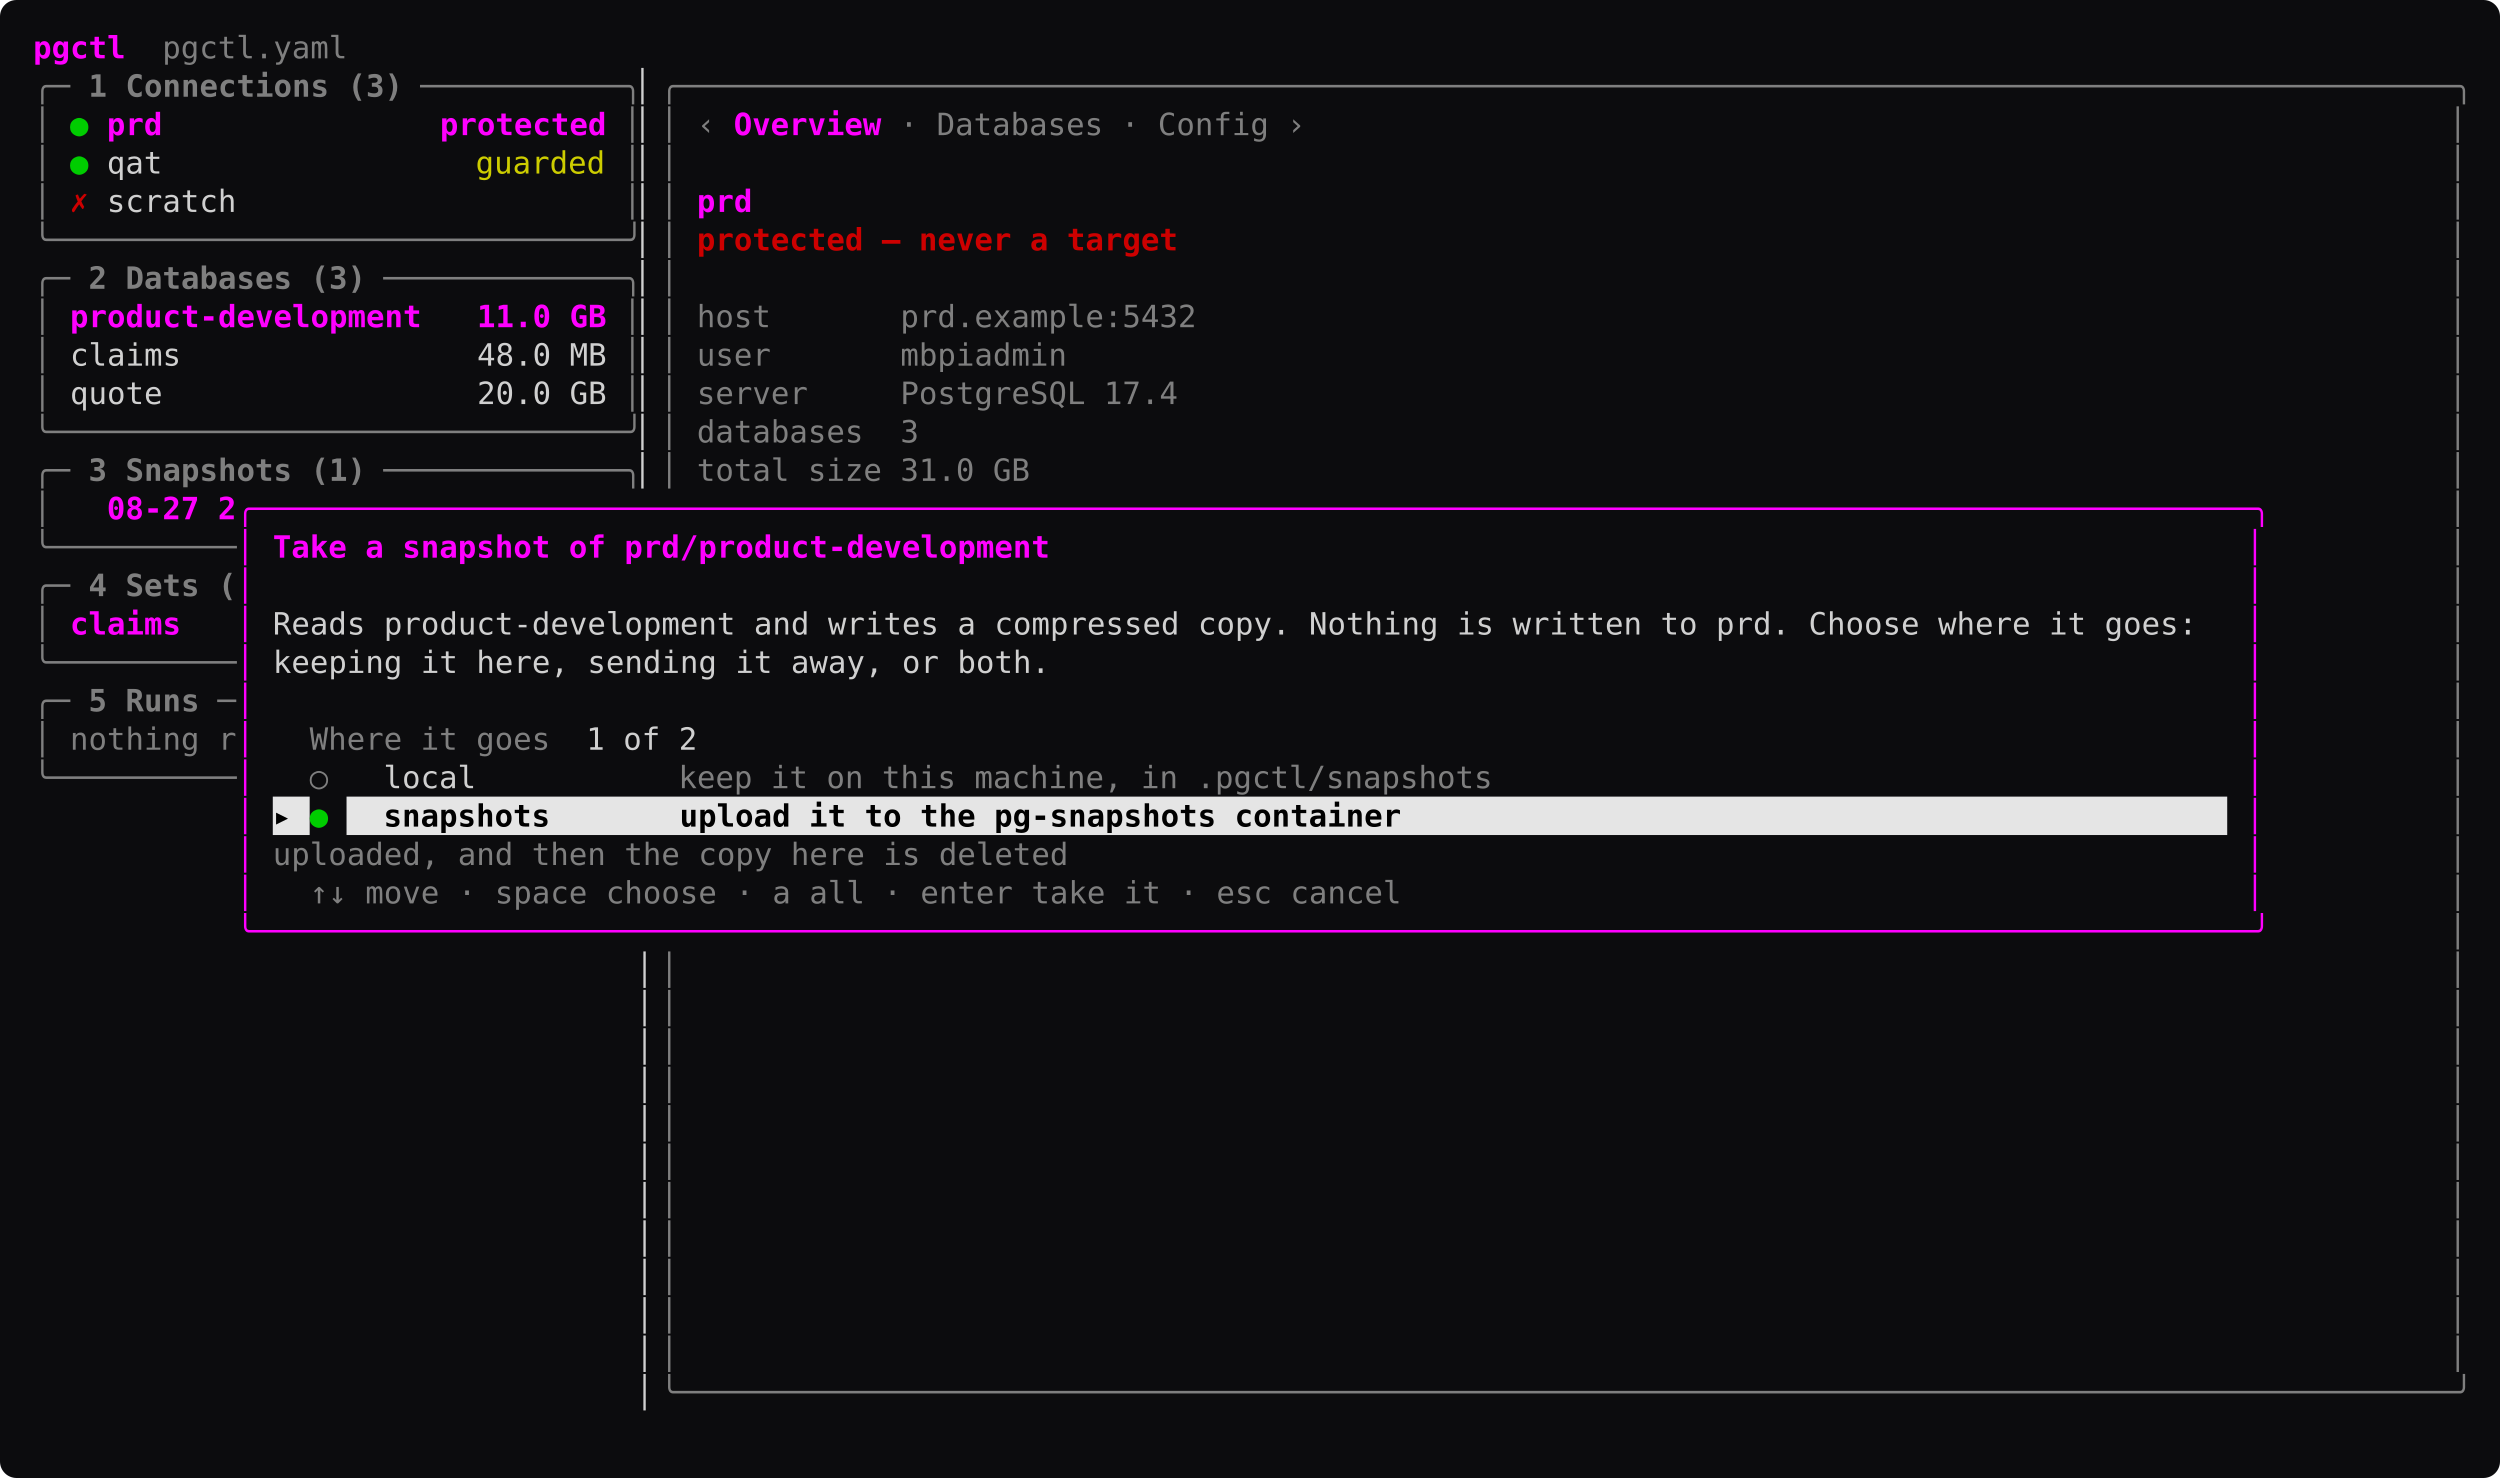
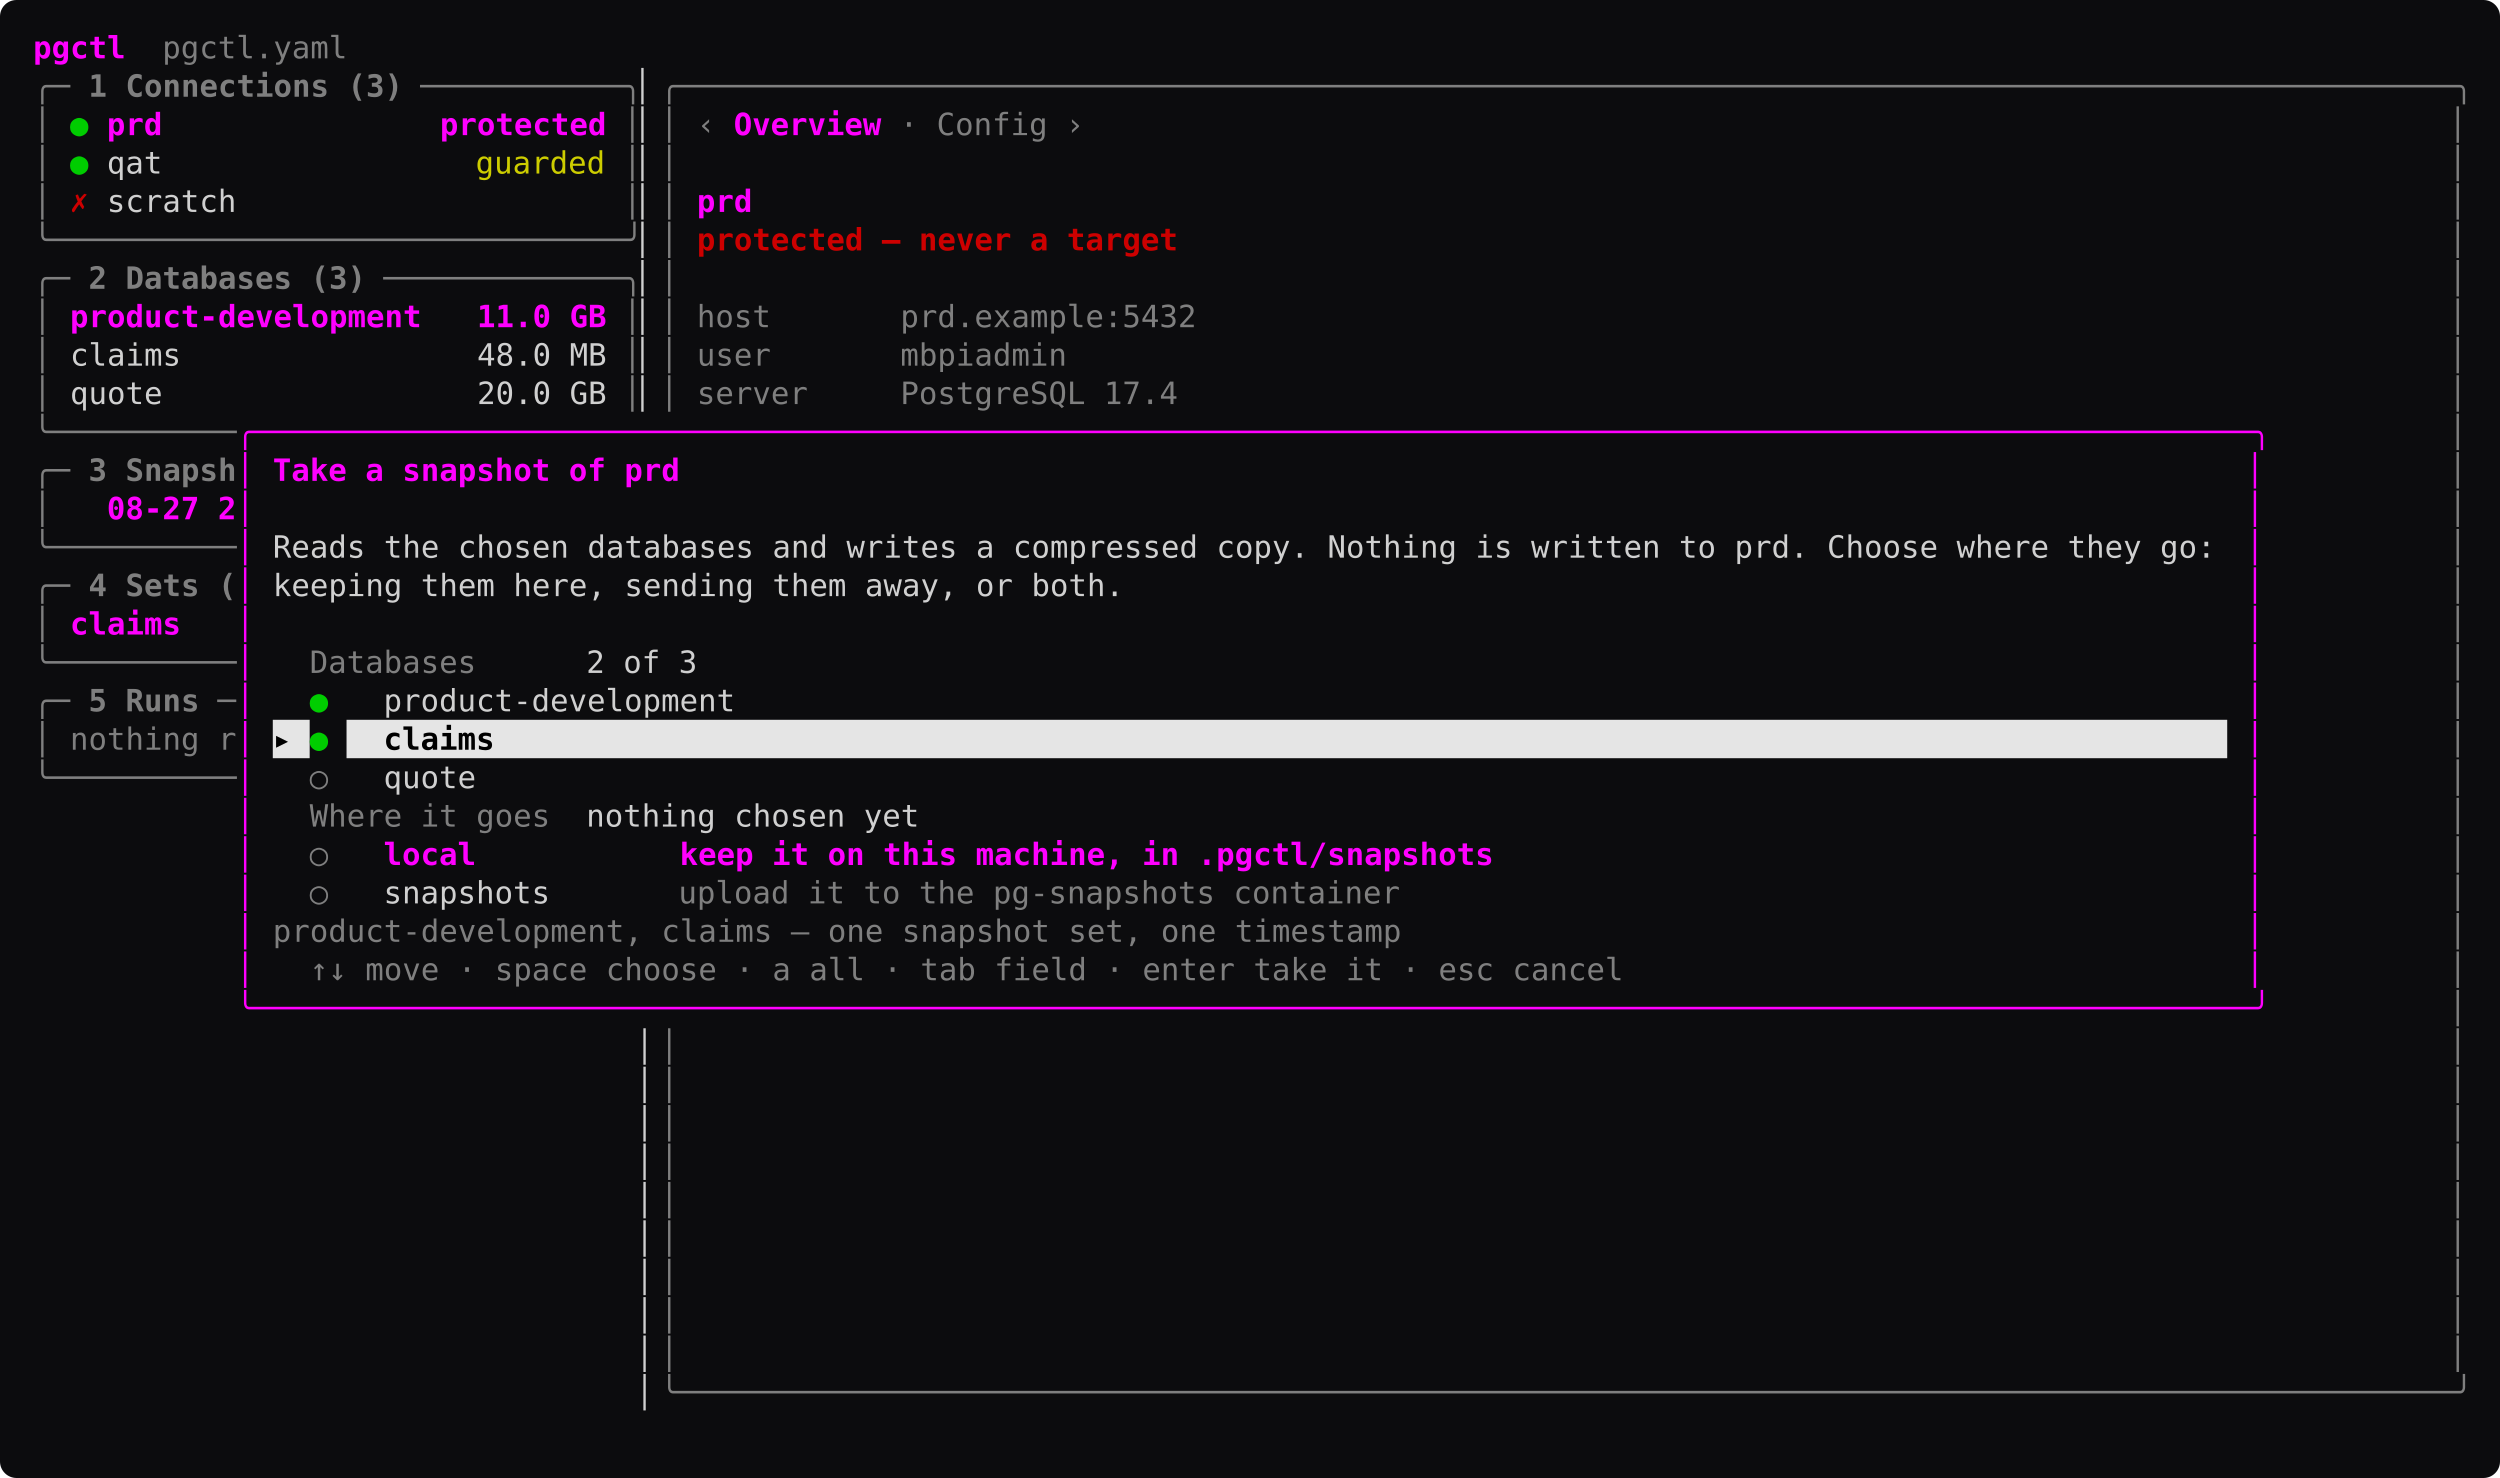
<svg xmlns="http://www.w3.org/2000/svg" width="1057.6" height="625.25" viewBox="0 0 1057.6 625.25" font-family="ui-monospace, 'SF Mono', SFMono-Regular, Menlo, Consolas, 'DejaVu Sans Mono', monospace" font-size="13" role="img">
  <rect width="1057.6" height="625.25" rx="7" fill="#0c0c0e" />
-   <rect x="115.4" y="337" width="15.6" height="16.25" fill="#e5e5e5" />
-   <rect x="146.6" y="337" width="795.6" height="16.25" fill="#e5e5e5" />
+   <rect x="115.4" y="304.5" width="15.6" height="16.25" fill="#e5e5e5" />
+   <rect x="146.6" y="304.5" width="795.6" height="16.25" fill="#e5e5e5" />
  <text x="14" y="24.68" textLength="39" lengthAdjust="spacing" fill="#ff00ff" font-weight="600" xml:space="preserve">pgctl</text>
  <text x="53" y="24.68" textLength="93.6" lengthAdjust="spacing" fill="#7f7f7f" xml:space="preserve">  pgctl.yaml</text>
  <text x="14" y="40.92" textLength="15.6" lengthAdjust="spacing" fill="#7f7f7f" xml:space="preserve">╭─</text>
  <text x="29.6" y="40.92" textLength="140.4" lengthAdjust="spacing" fill="#7f7f7f" font-weight="600" xml:space="preserve"> 1 Connections (3)</text>
  <text x="177.8" y="40.92" textLength="93.6" lengthAdjust="spacing" fill="#7f7f7f" xml:space="preserve">───────────╮</text>
  <text x="271.4" y="40.92" textLength="7.8" lengthAdjust="spacing" fill="#d0d0d0" xml:space="preserve">▏</text>
  <text x="279.2" y="40.92" textLength="764.4" lengthAdjust="spacing" fill="#7f7f7f" xml:space="preserve">╭────────────────────────────────────────────────────────────────────────────────────────────────╮</text>
  <text x="14" y="57.17" textLength="7.8" lengthAdjust="spacing" fill="#7f7f7f" xml:space="preserve">│</text>
  <text x="29.6" y="57.17" textLength="7.8" lengthAdjust="spacing" fill="#00cd00" xml:space="preserve">●</text>
  <text x="45.2" y="57.17" textLength="210.6" lengthAdjust="spacing" fill="#ff00ff" font-weight="600" xml:space="preserve">prd               protected</text>
  <text x="263.6" y="57.17" textLength="7.8" lengthAdjust="spacing" fill="#7f7f7f" xml:space="preserve">│</text>
  <text x="271.4" y="57.17" textLength="7.8" lengthAdjust="spacing" fill="#d0d0d0" xml:space="preserve">▏</text>
  <text x="279.2" y="57.17" textLength="7.8" lengthAdjust="spacing" fill="#7f7f7f" xml:space="preserve">│</text>
  <text x="294.8" y="57.17" textLength="7.8" lengthAdjust="spacing" fill="#7f7f7f" xml:space="preserve">‹</text>
  <text x="310.4" y="57.17" textLength="7.8" lengthAdjust="spacing" fill="#ff00ff" font-weight="600" xml:space="preserve">O</text>
  <text x="318.2" y="57.17" textLength="7.8" lengthAdjust="spacing" fill="#ff00ff" font-weight="600" xml:space="preserve">v</text>
  <text x="326" y="57.17" textLength="7.8" lengthAdjust="spacing" fill="#ff00ff" font-weight="600" xml:space="preserve">e</text>
  <text x="333.8" y="57.17" textLength="7.8" lengthAdjust="spacing" fill="#ff00ff" font-weight="600" xml:space="preserve">r</text>
  <text x="341.6" y="57.17" textLength="7.8" lengthAdjust="spacing" fill="#ff00ff" font-weight="600" xml:space="preserve">v</text>
  <text x="349.4" y="57.17" textLength="7.8" lengthAdjust="spacing" fill="#ff00ff" font-weight="600" xml:space="preserve">i</text>
  <text x="357.2" y="57.17" textLength="7.8" lengthAdjust="spacing" fill="#ff00ff" font-weight="600" xml:space="preserve">e</text>
  <text x="365" y="57.17" textLength="7.8" lengthAdjust="spacing" fill="#ff00ff" font-weight="600" xml:space="preserve">w</text>
  <text x="380.6" y="57.17" textLength="7.8" lengthAdjust="spacing" fill="#7f7f7f" xml:space="preserve">·</text>
-   <text x="388.4" y="57.17" textLength="78" lengthAdjust="spacing" fill="#7f7f7f" xml:space="preserve"> Databases</text>
-   <text x="474.2" y="57.17" textLength="7.8" lengthAdjust="spacing" fill="#7f7f7f" xml:space="preserve">·</text>
-   <text x="482" y="57.17" textLength="54.6" lengthAdjust="spacing" fill="#7f7f7f" xml:space="preserve"> Config</text>
-   <text x="544.4" y="57.17" textLength="7.8" lengthAdjust="spacing" fill="#7f7f7f" xml:space="preserve">›</text>
+   <text x="388.4" y="57.17" textLength="54.6" lengthAdjust="spacing" fill="#7f7f7f" xml:space="preserve"> Config</text>
+   <text x="450.8" y="57.17" textLength="7.8" lengthAdjust="spacing" fill="#7f7f7f" xml:space="preserve">›</text>
  <text x="1035.8" y="57.17" textLength="7.8" lengthAdjust="spacing" fill="#7f7f7f" xml:space="preserve">│</text>
  <text x="14" y="73.42" textLength="7.8" lengthAdjust="spacing" fill="#7f7f7f" xml:space="preserve">│</text>
  <text x="29.6" y="73.42" textLength="7.8" lengthAdjust="spacing" fill="#00cd00" xml:space="preserve">●</text>
  <text x="45.2" y="73.42" textLength="23.4" lengthAdjust="spacing" fill="#d0d0d0" xml:space="preserve">qat</text>
  <text x="201.2" y="73.42" textLength="54.6" lengthAdjust="spacing" fill="#cdcd00" xml:space="preserve">guarded</text>
  <text x="263.6" y="73.42" textLength="7.8" lengthAdjust="spacing" fill="#7f7f7f" xml:space="preserve">│</text>
  <text x="271.4" y="73.42" textLength="7.8" lengthAdjust="spacing" fill="#d0d0d0" xml:space="preserve">▏</text>
  <text x="279.2" y="73.42" textLength="7.8" lengthAdjust="spacing" fill="#7f7f7f" xml:space="preserve">│</text>
  <text x="1035.8" y="73.42" textLength="7.8" lengthAdjust="spacing" fill="#7f7f7f" xml:space="preserve">│</text>
  <text x="14" y="89.67" textLength="7.8" lengthAdjust="spacing" fill="#7f7f7f" xml:space="preserve">│</text>
  <text x="29.6" y="89.67" textLength="7.8" lengthAdjust="spacing" fill="#cd0000" font-weight="600" xml:space="preserve">✗</text>
  <text x="45.2" y="89.67" textLength="54.6" lengthAdjust="spacing" fill="#d0d0d0" xml:space="preserve">scratch</text>
  <text x="263.6" y="89.67" textLength="7.8" lengthAdjust="spacing" fill="#7f7f7f" xml:space="preserve">│</text>
  <text x="271.4" y="89.67" textLength="7.8" lengthAdjust="spacing" fill="#d0d0d0" xml:space="preserve">▏</text>
  <text x="279.2" y="89.67" textLength="7.8" lengthAdjust="spacing" fill="#7f7f7f" xml:space="preserve">│</text>
  <text x="294.8" y="89.67" textLength="23.4" lengthAdjust="spacing" fill="#ff00ff" font-weight="600" xml:space="preserve">prd</text>
  <text x="1035.8" y="89.67" textLength="7.8" lengthAdjust="spacing" fill="#7f7f7f" xml:space="preserve">│</text>
  <text x="14" y="105.92" textLength="257.4" lengthAdjust="spacing" fill="#7f7f7f" xml:space="preserve">╰───────────────────────────────╯</text>
  <text x="271.4" y="105.92" textLength="7.8" lengthAdjust="spacing" fill="#d0d0d0" xml:space="preserve">▏</text>
  <text x="279.2" y="105.92" textLength="7.8" lengthAdjust="spacing" fill="#7f7f7f" xml:space="preserve">│</text>
  <text x="294.8" y="105.92" textLength="202.8" lengthAdjust="spacing" fill="#cd0000" font-weight="600" xml:space="preserve">protected — never a target</text>
  <text x="1035.8" y="105.92" textLength="7.8" lengthAdjust="spacing" fill="#7f7f7f" xml:space="preserve">│</text>
  <text x="14" y="122.17" textLength="15.6" lengthAdjust="spacing" fill="#7f7f7f" xml:space="preserve">╭─</text>
  <text x="29.6" y="122.17" textLength="124.8" lengthAdjust="spacing" fill="#7f7f7f" font-weight="600" xml:space="preserve"> 2 Databases (3)</text>
  <text x="162.2" y="122.17" textLength="109.2" lengthAdjust="spacing" fill="#7f7f7f" xml:space="preserve">─────────────╮</text>
  <text x="271.4" y="122.17" textLength="7.8" lengthAdjust="spacing" fill="#d0d0d0" xml:space="preserve">▏</text>
  <text x="279.2" y="122.17" textLength="7.8" lengthAdjust="spacing" fill="#7f7f7f" xml:space="preserve">│</text>
  <text x="1035.8" y="122.17" textLength="7.8" lengthAdjust="spacing" fill="#7f7f7f" xml:space="preserve">│</text>
  <text x="14" y="138.43" textLength="7.8" lengthAdjust="spacing" fill="#7f7f7f" xml:space="preserve">│</text>
  <text x="29.6" y="138.43" textLength="226.2" lengthAdjust="spacing" fill="#ff00ff" font-weight="600" xml:space="preserve">product-development   11.0 GB</text>
  <text x="263.6" y="138.43" textLength="7.8" lengthAdjust="spacing" fill="#7f7f7f" xml:space="preserve">│</text>
  <text x="271.4" y="138.43" textLength="7.8" lengthAdjust="spacing" fill="#d0d0d0" xml:space="preserve">▏</text>
  <text x="279.2" y="138.43" textLength="7.8" lengthAdjust="spacing" fill="#7f7f7f" xml:space="preserve">│</text>
  <text x="294.8" y="138.43" textLength="210.6" lengthAdjust="spacing" fill="#7f7f7f" xml:space="preserve">host       prd.example:5432</text>
  <text x="1035.8" y="138.43" textLength="7.8" lengthAdjust="spacing" fill="#7f7f7f" xml:space="preserve">│</text>
  <text x="14" y="154.68" textLength="7.8" lengthAdjust="spacing" fill="#7f7f7f" xml:space="preserve">│</text>
  <text x="21.8" y="154.68" textLength="234" lengthAdjust="spacing" fill="#d0d0d0" xml:space="preserve"> claims                48.0 MB</text>
  <text x="263.6" y="154.68" textLength="7.8" lengthAdjust="spacing" fill="#7f7f7f" xml:space="preserve">│</text>
  <text x="271.4" y="154.68" textLength="7.8" lengthAdjust="spacing" fill="#d0d0d0" xml:space="preserve">▏</text>
  <text x="279.2" y="154.68" textLength="7.8" lengthAdjust="spacing" fill="#7f7f7f" xml:space="preserve">│</text>
  <text x="294.8" y="154.68" textLength="156" lengthAdjust="spacing" fill="#7f7f7f" xml:space="preserve">user       mbpiadmin</text>
  <text x="1035.8" y="154.68" textLength="7.8" lengthAdjust="spacing" fill="#7f7f7f" xml:space="preserve">│</text>
  <text x="14" y="170.93" textLength="7.8" lengthAdjust="spacing" fill="#7f7f7f" xml:space="preserve">│</text>
  <text x="21.8" y="170.93" textLength="234" lengthAdjust="spacing" fill="#d0d0d0" xml:space="preserve"> quote                 20.0 GB</text>
  <text x="263.6" y="170.93" textLength="7.8" lengthAdjust="spacing" fill="#7f7f7f" xml:space="preserve">│</text>
  <text x="271.4" y="170.93" textLength="7.8" lengthAdjust="spacing" fill="#d0d0d0" xml:space="preserve">▏</text>
  <text x="279.2" y="170.93" textLength="7.8" lengthAdjust="spacing" fill="#7f7f7f" xml:space="preserve">│</text>
  <text x="294.8" y="170.93" textLength="202.8" lengthAdjust="spacing" fill="#7f7f7f" xml:space="preserve">server     PostgreSQL 17.4</text>
  <text x="1035.8" y="170.93" textLength="7.8" lengthAdjust="spacing" fill="#7f7f7f" xml:space="preserve">│</text>
-   <text x="14" y="187.18" textLength="257.4" lengthAdjust="spacing" fill="#7f7f7f" xml:space="preserve">╰───────────────────────────────╯</text>
-   <text x="271.4" y="187.18" textLength="7.8" lengthAdjust="spacing" fill="#d0d0d0" xml:space="preserve">▏</text>
-   <text x="279.2" y="187.18" textLength="7.8" lengthAdjust="spacing" fill="#7f7f7f" xml:space="preserve">│</text>
-   <text x="294.8" y="187.18" textLength="93.6" lengthAdjust="spacing" fill="#7f7f7f" xml:space="preserve">databases  3</text>
+   <text x="14" y="187.18" textLength="85.8" lengthAdjust="spacing" fill="#7f7f7f" xml:space="preserve">╰──────────</text>
+   <text x="99.8" y="187.18" textLength="858" lengthAdjust="spacing" fill="#ff00ff" xml:space="preserve">╭────────────────────────────────────────────────────────────────────────────────────────────────────────────╮</text>
  <text x="1035.8" y="187.18" textLength="7.8" lengthAdjust="spacing" fill="#7f7f7f" xml:space="preserve">│</text>
  <text x="14" y="203.43" textLength="15.6" lengthAdjust="spacing" fill="#7f7f7f" xml:space="preserve">╭─</text>
-   <text x="29.6" y="203.43" textLength="124.8" lengthAdjust="spacing" fill="#7f7f7f" font-weight="600" xml:space="preserve"> 3 Snapshots (1)</text>
-   <text x="162.2" y="203.43" textLength="109.2" lengthAdjust="spacing" fill="#7f7f7f" xml:space="preserve">─────────────╮</text>
-   <text x="271.4" y="203.43" textLength="7.8" lengthAdjust="spacing" fill="#d0d0d0" xml:space="preserve">▏</text>
-   <text x="279.2" y="203.43" textLength="7.8" lengthAdjust="spacing" fill="#7f7f7f" xml:space="preserve">│</text>
-   <text x="294.8" y="203.43" textLength="140.4" lengthAdjust="spacing" fill="#7f7f7f" xml:space="preserve">total size 31.0 GB</text>
+   <text x="29.6" y="203.43" textLength="70.2" lengthAdjust="spacing" fill="#7f7f7f" font-weight="600" xml:space="preserve"> 3 Snapsh</text>
+   <text x="99.8" y="203.43" textLength="7.8" lengthAdjust="spacing" fill="#ff00ff" xml:space="preserve">│</text>
+   <text x="115.4" y="203.43" textLength="171.6" lengthAdjust="spacing" fill="#ff00ff" font-weight="600" xml:space="preserve">Take a snapshot of prd</text>
+   <text x="950" y="203.43" textLength="7.8" lengthAdjust="spacing" fill="#ff00ff" xml:space="preserve">│</text>
  <text x="1035.8" y="203.43" textLength="7.8" lengthAdjust="spacing" fill="#7f7f7f" xml:space="preserve">│</text>
  <text x="14" y="219.68" textLength="7.8" lengthAdjust="spacing" fill="#7f7f7f" xml:space="preserve">│</text>
  <text x="45.2" y="219.68" textLength="54.6" lengthAdjust="spacing" fill="#ff00ff" font-weight="600" xml:space="preserve">08-27 2</text>
-   <text x="99.8" y="219.68" textLength="858" lengthAdjust="spacing" fill="#ff00ff" xml:space="preserve">╭────────────────────────────────────────────────────────────────────────────────────────────────────────────╮</text>
+   <text x="99.8" y="219.68" textLength="7.8" lengthAdjust="spacing" fill="#ff00ff" xml:space="preserve">│</text>
+   <text x="950" y="219.68" textLength="7.8" lengthAdjust="spacing" fill="#ff00ff" xml:space="preserve">│</text>
  <text x="1035.8" y="219.68" textLength="7.8" lengthAdjust="spacing" fill="#7f7f7f" xml:space="preserve">│</text>
  <text x="14" y="235.93" textLength="85.8" lengthAdjust="spacing" fill="#7f7f7f" xml:space="preserve">╰──────────</text>
  <text x="99.8" y="235.93" textLength="7.8" lengthAdjust="spacing" fill="#ff00ff" xml:space="preserve">│</text>
-   <text x="115.4" y="235.93" textLength="327.6" lengthAdjust="spacing" fill="#ff00ff" font-weight="600" xml:space="preserve">Take a snapshot of prd/product-development</text>
+   <text x="107.6" y="235.93" textLength="826.8" lengthAdjust="spacing" fill="#d0d0d0" xml:space="preserve"> Reads the chosen databases and writes a compressed copy. Nothing is written to prd. Choose where they go:</text>
  <text x="950" y="235.93" textLength="7.8" lengthAdjust="spacing" fill="#ff00ff" xml:space="preserve">│</text>
  <text x="1035.8" y="235.93" textLength="7.8" lengthAdjust="spacing" fill="#7f7f7f" xml:space="preserve">│</text>
  <text x="14" y="252.18" textLength="15.6" lengthAdjust="spacing" fill="#7f7f7f" xml:space="preserve">╭─</text>
  <text x="29.6" y="252.18" textLength="70.2" lengthAdjust="spacing" fill="#7f7f7f" font-weight="600" xml:space="preserve"> 4 Sets (</text>
  <text x="99.8" y="252.18" textLength="7.8" lengthAdjust="spacing" fill="#ff00ff" xml:space="preserve">│</text>
+   <text x="107.6" y="252.18" textLength="366.6" lengthAdjust="spacing" fill="#d0d0d0" xml:space="preserve"> keeping them here, sending them away, or both.</text>
  <text x="950" y="252.18" textLength="7.8" lengthAdjust="spacing" fill="#ff00ff" xml:space="preserve">│</text>
  <text x="1035.8" y="252.18" textLength="7.8" lengthAdjust="spacing" fill="#7f7f7f" xml:space="preserve">│</text>
  <text x="14" y="268.43" textLength="7.8" lengthAdjust="spacing" fill="#7f7f7f" xml:space="preserve">│</text>
  <text x="29.6" y="268.43" textLength="46.8" lengthAdjust="spacing" fill="#ff00ff" font-weight="600" xml:space="preserve">claims</text>
  <text x="99.8" y="268.43" textLength="7.8" lengthAdjust="spacing" fill="#ff00ff" xml:space="preserve">│</text>
-   <text x="107.6" y="268.43" textLength="819" lengthAdjust="spacing" fill="#d0d0d0" xml:space="preserve"> Reads product-development and writes a compressed copy. Nothing is written to prd. Choose where it goes:</text>
  <text x="950" y="268.43" textLength="7.8" lengthAdjust="spacing" fill="#ff00ff" xml:space="preserve">│</text>
  <text x="1035.8" y="268.43" textLength="7.8" lengthAdjust="spacing" fill="#7f7f7f" xml:space="preserve">│</text>
  <text x="14" y="284.68" textLength="85.8" lengthAdjust="spacing" fill="#7f7f7f" xml:space="preserve">╰──────────</text>
  <text x="99.8" y="284.68" textLength="7.8" lengthAdjust="spacing" fill="#ff00ff" xml:space="preserve">│</text>
-   <text x="107.6" y="284.68" textLength="335.4" lengthAdjust="spacing" fill="#d0d0d0" xml:space="preserve"> keeping it here, sending it away, or both.</text>
+   <text x="131" y="284.68" textLength="70.2" lengthAdjust="spacing" fill="#7f7f7f" xml:space="preserve">Databases</text>
+   <text x="248" y="284.68" textLength="46.8" lengthAdjust="spacing" fill="#d0d0d0" xml:space="preserve">2 of 3</text>
  <text x="950" y="284.68" textLength="7.8" lengthAdjust="spacing" fill="#ff00ff" xml:space="preserve">│</text>
  <text x="1035.8" y="284.68" textLength="7.8" lengthAdjust="spacing" fill="#7f7f7f" xml:space="preserve">│</text>
  <text x="14" y="300.93" textLength="15.6" lengthAdjust="spacing" fill="#7f7f7f" xml:space="preserve">╭─</text>
  <text x="29.6" y="300.93" textLength="54.6" lengthAdjust="spacing" fill="#7f7f7f" font-weight="600" xml:space="preserve"> 5 Runs</text>
  <text x="92" y="300.93" textLength="7.8" lengthAdjust="spacing" fill="#7f7f7f" xml:space="preserve">─</text>
  <text x="99.8" y="300.93" textLength="7.8" lengthAdjust="spacing" fill="#ff00ff" xml:space="preserve">│</text>
+   <text x="131" y="300.93" textLength="7.8" lengthAdjust="spacing" fill="#00cd00" xml:space="preserve">●</text>
+   <text x="146.6" y="300.93" textLength="163.8" lengthAdjust="spacing" fill="#d0d0d0" xml:space="preserve">  product-development</text>
  <text x="950" y="300.93" textLength="7.8" lengthAdjust="spacing" fill="#ff00ff" xml:space="preserve">│</text>
  <text x="1035.8" y="300.93" textLength="7.8" lengthAdjust="spacing" fill="#7f7f7f" xml:space="preserve">│</text>
  <text x="14" y="317.18" textLength="7.8" lengthAdjust="spacing" fill="#7f7f7f" xml:space="preserve">│</text>
  <text x="29.6" y="317.18" textLength="70.2" lengthAdjust="spacing" fill="#7f7f7f" xml:space="preserve">nothing r</text>
  <text x="99.8" y="317.18" textLength="7.8" lengthAdjust="spacing" fill="#ff00ff" xml:space="preserve">│</text>
-   <text x="131" y="317.18" textLength="101.4" lengthAdjust="spacing" fill="#7f7f7f" xml:space="preserve">Where it goes</text>
-   <text x="248" y="317.18" textLength="46.8" lengthAdjust="spacing" fill="#d0d0d0" xml:space="preserve">1 of 2</text>
+   <text x="115.4" y="317.18" textLength="7.8" lengthAdjust="spacing" fill="#000000" font-weight="600" xml:space="preserve">▸</text>
+   <text x="131" y="317.18" textLength="7.8" lengthAdjust="spacing" fill="#00cd00" xml:space="preserve">●</text>
+   <text x="146.6" y="317.18" textLength="62.4" lengthAdjust="spacing" fill="#000000" font-weight="600" xml:space="preserve">  claims</text>
  <text x="950" y="317.18" textLength="7.8" lengthAdjust="spacing" fill="#ff00ff" xml:space="preserve">│</text>
  <text x="1035.8" y="317.18" textLength="7.8" lengthAdjust="spacing" fill="#7f7f7f" xml:space="preserve">│</text>
  <text x="14" y="333.43" textLength="85.8" lengthAdjust="spacing" fill="#7f7f7f" xml:space="preserve">╰──────────</text>
  <text x="99.8" y="333.43" textLength="7.8" lengthAdjust="spacing" fill="#ff00ff" xml:space="preserve">│</text>
  <text x="131" y="333.43" textLength="7.8" lengthAdjust="spacing" fill="#7f7f7f" xml:space="preserve">○</text>
-   <text x="146.6" y="333.43" textLength="54.6" lengthAdjust="spacing" fill="#d0d0d0" xml:space="preserve">  local</text>
-   <text x="287" y="333.43" textLength="343.2" lengthAdjust="spacing" fill="#7f7f7f" xml:space="preserve">keep it on this machine, in .pgctl/snapshots</text>
+   <text x="146.6" y="333.43" textLength="54.6" lengthAdjust="spacing" fill="#d0d0d0" xml:space="preserve">  quote</text>
  <text x="950" y="333.43" textLength="7.8" lengthAdjust="spacing" fill="#ff00ff" xml:space="preserve">│</text>
  <text x="1035.8" y="333.43" textLength="7.8" lengthAdjust="spacing" fill="#7f7f7f" xml:space="preserve">│</text>
  <text x="99.8" y="349.68" textLength="7.8" lengthAdjust="spacing" fill="#ff00ff" xml:space="preserve">│</text>
-   <text x="115.4" y="349.68" textLength="7.8" lengthAdjust="spacing" fill="#000000" font-weight="600" xml:space="preserve">▸</text>
-   <text x="131" y="349.68" textLength="7.8" lengthAdjust="spacing" fill="#00cd00" xml:space="preserve">●</text>
-   <text x="146.6" y="349.68" textLength="444.6" lengthAdjust="spacing" fill="#000000" font-weight="600" xml:space="preserve">  snapshots       upload it to the pg-snapshots container</text>
+   <text x="131" y="349.68" textLength="101.4" lengthAdjust="spacing" fill="#7f7f7f" xml:space="preserve">Where it goes</text>
+   <text x="248" y="349.68" textLength="140.4" lengthAdjust="spacing" fill="#d0d0d0" xml:space="preserve">nothing chosen yet</text>
  <text x="950" y="349.68" textLength="7.8" lengthAdjust="spacing" fill="#ff00ff" xml:space="preserve">│</text>
  <text x="1035.8" y="349.68" textLength="7.8" lengthAdjust="spacing" fill="#7f7f7f" xml:space="preserve">│</text>
  <text x="99.8" y="365.93" textLength="7.8" lengthAdjust="spacing" fill="#ff00ff" xml:space="preserve">│</text>
-   <text x="115.4" y="365.93" textLength="335.4" lengthAdjust="spacing" fill="#7f7f7f" xml:space="preserve">uploaded, and then the copy here is deleted</text>
+   <text x="131" y="365.93" textLength="7.8" lengthAdjust="spacing" fill="#7f7f7f" xml:space="preserve">○</text>
+   <text x="146.6" y="365.93" textLength="483.6" lengthAdjust="spacing" fill="#ff00ff" font-weight="600" xml:space="preserve">  local           keep it on this machine, in .pgctl/snapshots</text>
  <text x="950" y="365.93" textLength="7.8" lengthAdjust="spacing" fill="#ff00ff" xml:space="preserve">│</text>
  <text x="1035.8" y="365.93" textLength="7.8" lengthAdjust="spacing" fill="#7f7f7f" xml:space="preserve">│</text>
  <text x="99.8" y="382.18" textLength="7.8" lengthAdjust="spacing" fill="#ff00ff" xml:space="preserve">│</text>
-   <text x="115.4" y="382.18" textLength="475.8" lengthAdjust="spacing" fill="#7f7f7f" xml:space="preserve">  ↑↓ move · space choose · a all · enter take it · esc cancel</text>
+   <text x="131" y="382.18" textLength="7.8" lengthAdjust="spacing" fill="#7f7f7f" xml:space="preserve">○</text>
+   <text x="146.6" y="382.18" textLength="85.8" lengthAdjust="spacing" fill="#d0d0d0" xml:space="preserve">  snapshots</text>
+   <text x="287" y="382.18" textLength="304.2" lengthAdjust="spacing" fill="#7f7f7f" xml:space="preserve">upload it to the pg-snapshots container</text>
  <text x="950" y="382.18" textLength="7.8" lengthAdjust="spacing" fill="#ff00ff" xml:space="preserve">│</text>
  <text x="1035.8" y="382.18" textLength="7.8" lengthAdjust="spacing" fill="#7f7f7f" xml:space="preserve">│</text>
-   <text x="99.8" y="398.43" textLength="858" lengthAdjust="spacing" fill="#ff00ff" xml:space="preserve">╰────────────────────────────────────────────────────────────────────────────────────────────────────────────╯</text>
+   <text x="99.8" y="398.43" textLength="7.8" lengthAdjust="spacing" fill="#ff00ff" xml:space="preserve">│</text>
+   <text x="115.4" y="398.43" textLength="475.8" lengthAdjust="spacing" fill="#7f7f7f" xml:space="preserve">product-development, claims — one snapshot set, one timestamp</text>
+   <text x="950" y="398.43" textLength="7.8" lengthAdjust="spacing" fill="#ff00ff" xml:space="preserve">│</text>
  <text x="1035.8" y="398.43" textLength="7.8" lengthAdjust="spacing" fill="#7f7f7f" xml:space="preserve">│</text>
-   <text x="14" y="414.68" textLength="265.2" lengthAdjust="spacing" fill="#d0d0d0" xml:space="preserve">                                 ▏</text>
-   <text x="279.2" y="414.68" textLength="7.8" lengthAdjust="spacing" fill="#7f7f7f" xml:space="preserve">│</text>
+   <text x="99.8" y="414.68" textLength="7.8" lengthAdjust="spacing" fill="#ff00ff" xml:space="preserve">│</text>
+   <text x="115.4" y="414.68" textLength="569.4" lengthAdjust="spacing" fill="#7f7f7f" xml:space="preserve">  ↑↓ move · space choose · a all · tab field · enter take it · esc cancel</text>
+   <text x="950" y="414.68" textLength="7.8" lengthAdjust="spacing" fill="#ff00ff" xml:space="preserve">│</text>
  <text x="1035.8" y="414.68" textLength="7.8" lengthAdjust="spacing" fill="#7f7f7f" xml:space="preserve">│</text>
-   <text x="14" y="430.93" textLength="265.2" lengthAdjust="spacing" fill="#d0d0d0" xml:space="preserve">                                 ▏</text>
-   <text x="279.2" y="430.93" textLength="7.8" lengthAdjust="spacing" fill="#7f7f7f" xml:space="preserve">│</text>
+   <text x="99.8" y="430.93" textLength="858" lengthAdjust="spacing" fill="#ff00ff" xml:space="preserve">╰────────────────────────────────────────────────────────────────────────────────────────────────────────────╯</text>
  <text x="1035.8" y="430.93" textLength="7.8" lengthAdjust="spacing" fill="#7f7f7f" xml:space="preserve">│</text>
  <text x="14" y="447.18" textLength="265.2" lengthAdjust="spacing" fill="#d0d0d0" xml:space="preserve">                                 ▏</text>
  <text x="279.2" y="447.18" textLength="7.8" lengthAdjust="spacing" fill="#7f7f7f" xml:space="preserve">│</text>
  <text x="1035.8" y="447.18" textLength="7.8" lengthAdjust="spacing" fill="#7f7f7f" xml:space="preserve">│</text>
  <text x="14" y="463.43" textLength="265.2" lengthAdjust="spacing" fill="#d0d0d0" xml:space="preserve">                                 ▏</text>
  <text x="279.2" y="463.43" textLength="7.8" lengthAdjust="spacing" fill="#7f7f7f" xml:space="preserve">│</text>
  <text x="1035.8" y="463.43" textLength="7.8" lengthAdjust="spacing" fill="#7f7f7f" xml:space="preserve">│</text>
  <text x="14" y="479.68" textLength="265.2" lengthAdjust="spacing" fill="#d0d0d0" xml:space="preserve">                                 ▏</text>
  <text x="279.2" y="479.68" textLength="7.8" lengthAdjust="spacing" fill="#7f7f7f" xml:space="preserve">│</text>
  <text x="1035.8" y="479.68" textLength="7.8" lengthAdjust="spacing" fill="#7f7f7f" xml:space="preserve">│</text>
  <text x="14" y="495.93" textLength="265.2" lengthAdjust="spacing" fill="#d0d0d0" xml:space="preserve">                                 ▏</text>
  <text x="279.2" y="495.93" textLength="7.8" lengthAdjust="spacing" fill="#7f7f7f" xml:space="preserve">│</text>
  <text x="1035.8" y="495.93" textLength="7.8" lengthAdjust="spacing" fill="#7f7f7f" xml:space="preserve">│</text>
  <text x="14" y="512.17" textLength="265.2" lengthAdjust="spacing" fill="#d0d0d0" xml:space="preserve">                                 ▏</text>
  <text x="279.2" y="512.17" textLength="7.8" lengthAdjust="spacing" fill="#7f7f7f" xml:space="preserve">│</text>
  <text x="1035.8" y="512.17" textLength="7.8" lengthAdjust="spacing" fill="#7f7f7f" xml:space="preserve">│</text>
  <text x="14" y="528.42" textLength="265.2" lengthAdjust="spacing" fill="#d0d0d0" xml:space="preserve">                                 ▏</text>
  <text x="279.2" y="528.42" textLength="7.8" lengthAdjust="spacing" fill="#7f7f7f" xml:space="preserve">│</text>
  <text x="1035.8" y="528.42" textLength="7.8" lengthAdjust="spacing" fill="#7f7f7f" xml:space="preserve">│</text>
  <text x="14" y="544.67" textLength="265.2" lengthAdjust="spacing" fill="#d0d0d0" xml:space="preserve">                                 ▏</text>
  <text x="279.2" y="544.67" textLength="7.8" lengthAdjust="spacing" fill="#7f7f7f" xml:space="preserve">│</text>
  <text x="1035.8" y="544.67" textLength="7.8" lengthAdjust="spacing" fill="#7f7f7f" xml:space="preserve">│</text>
  <text x="14" y="560.92" textLength="265.2" lengthAdjust="spacing" fill="#d0d0d0" xml:space="preserve">                                 ▏</text>
  <text x="279.2" y="560.92" textLength="7.8" lengthAdjust="spacing" fill="#7f7f7f" xml:space="preserve">│</text>
  <text x="1035.8" y="560.92" textLength="7.8" lengthAdjust="spacing" fill="#7f7f7f" xml:space="preserve">│</text>
  <text x="14" y="577.17" textLength="265.2" lengthAdjust="spacing" fill="#d0d0d0" xml:space="preserve">                                 ▏</text>
  <text x="279.2" y="577.17" textLength="7.8" lengthAdjust="spacing" fill="#7f7f7f" xml:space="preserve">│</text>
  <text x="1035.8" y="577.17" textLength="7.8" lengthAdjust="spacing" fill="#7f7f7f" xml:space="preserve">│</text>
  <text x="14" y="593.42" textLength="265.2" lengthAdjust="spacing" fill="#d0d0d0" xml:space="preserve">                                 ▏</text>
  <text x="279.2" y="593.42" textLength="764.4" lengthAdjust="spacing" fill="#7f7f7f" xml:space="preserve">╰────────────────────────────────────────────────────────────────────────────────────────────────╯</text>
</svg>
